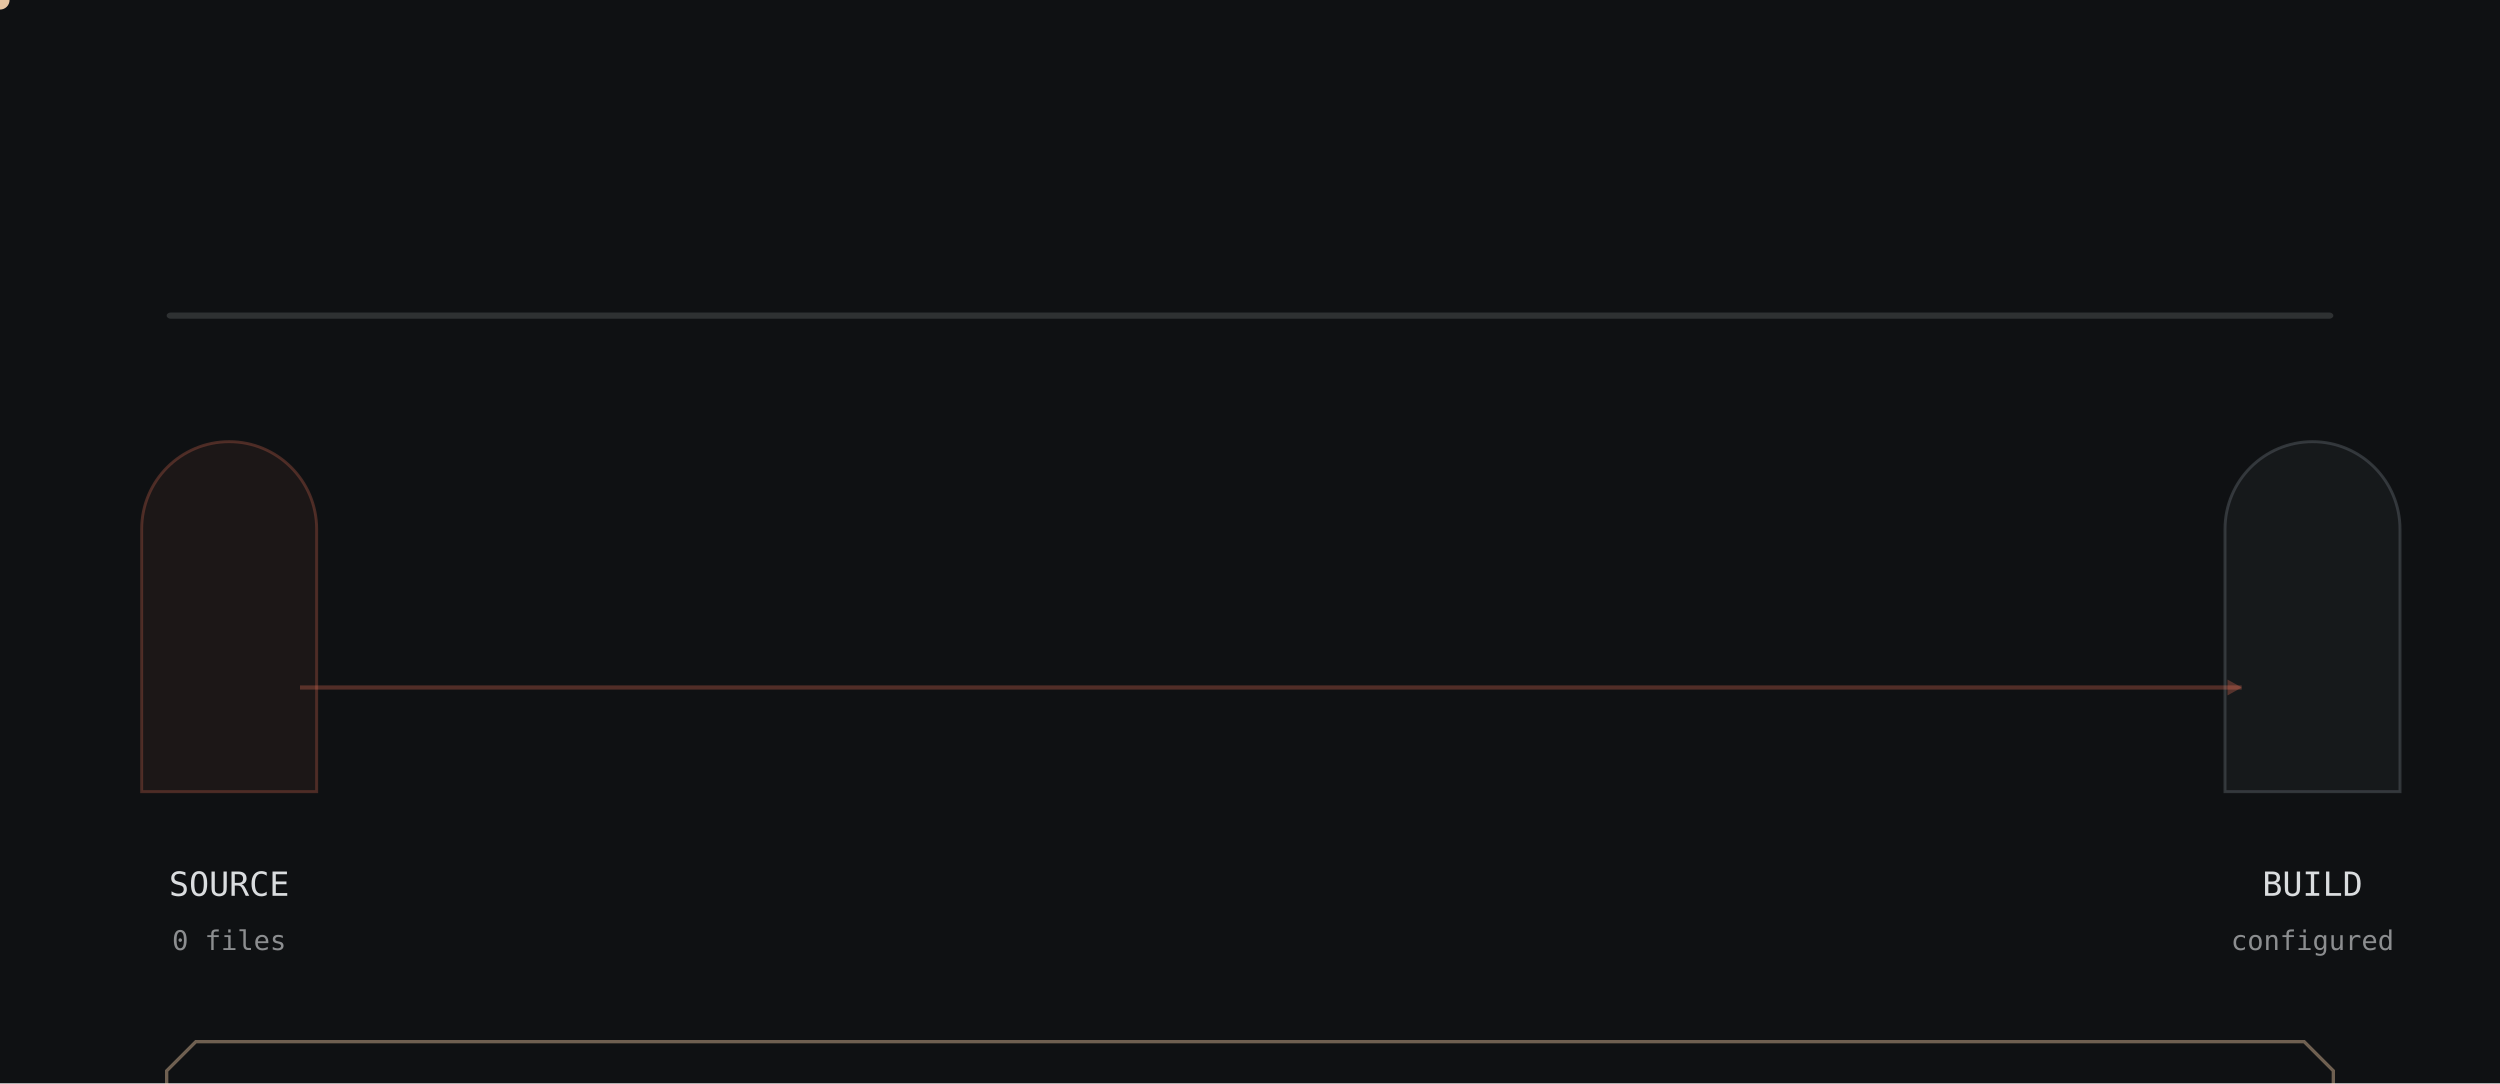
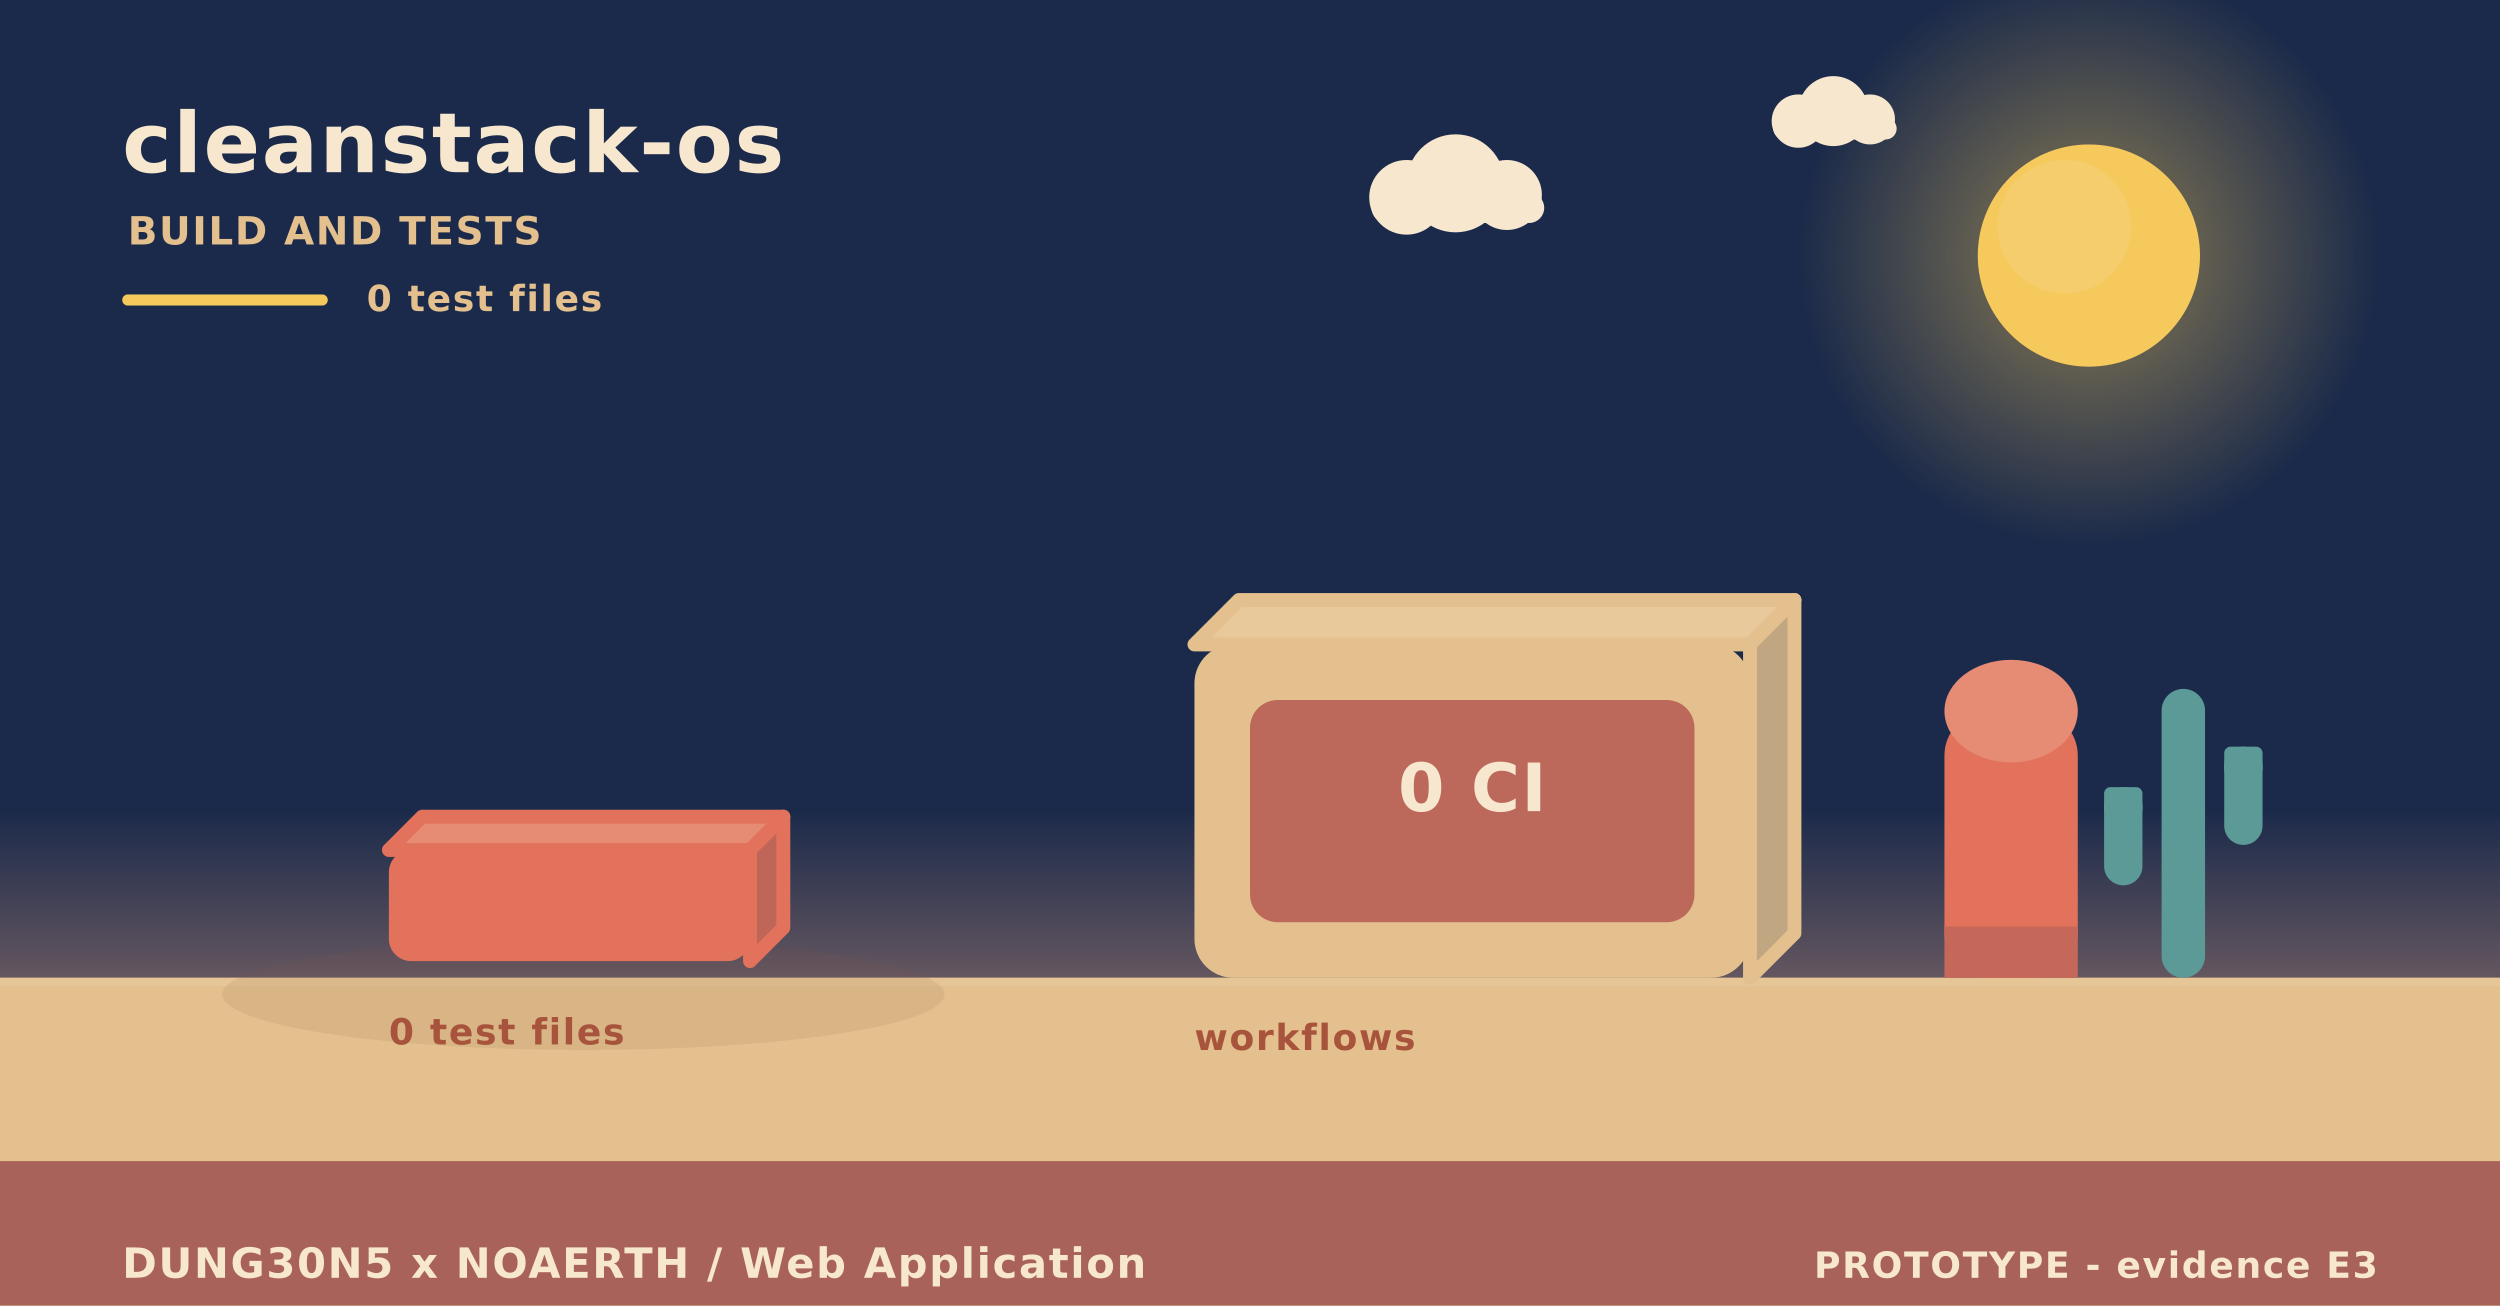
- <svg xmlns="http://www.w3.org/2000/svg" viewBox="0 0 1200 520" width="1200" height="520" role="img" aria-label="cleanstack-os build evidence">
-   <rect width="1200" height="520" fill="#0f1113" />
-   <defs>
-     <linearGradient id="gb" x1="0" y1="0" x2="1" y2="1">
-       <stop offset="0%" stop-color="#ff7a5c" />
-       <stop offset="100%" stop-color="#9aa5b1" />
-     </linearGradient>
-   </defs>
-   <rect x="80.00" y="150.00" width="1040.00" height="3.00" rx="2.00" fill="rgba(241,243,245,0.140)" opacity="1.00" />
-   <path d="M68.00,380.00 L68.00,254.00 A42.00,42.00 0 0 1 152.00,254.00 L152.00,380.00 Z" fill="rgba(255,122,92,0.100)" opacity="0.55" stroke="rgba(255,122,92,0.450)" stroke-width="1.4" />
-   <polygon points="-192.26,189.00 -136.83,221.00 -136.83,157.00 -192.26,125.00" fill="#947d67" opacity="0.95" />
-   <polygon points="-247.68,221.00 -192.26,253.00 -192.26,189.00 -247.68,157.00" fill="#78818a" opacity="0.95" />
-   <polygon points="-192.26,125.00 -136.83,157.00 -192.26,189.00 -247.68,157.00" fill="#ff7a5c" opacity="0.95" />
-   <text x="110" y="430" font-family="ui-monospace,Menlo,monospace" font-size="16" fill="rgba(241,243,245,0.900)" text-anchor="middle">SOURCE</text>
-   <text x="110" y="456" font-family="ui-monospace,Menlo,monospace" font-size="13" fill="rgba(241,243,245,0.550)" text-anchor="middle">0 files</text>
-   <path d="M1068.00,380.00 L1068.00,254.00 A42.00,42.00 0 0 1 1152.00,254.00 L1152.00,380.00 Z" fill="rgba(154,165,177,0.100)" opacity="0.55" stroke="rgba(154,165,177,0.450)" stroke-width="1.4" />
-   <polygon points="673.77,689.00 729.19,721.00 729.19,657.00 673.77,625.00" fill="#947d67" opacity="0.95" />
-   <polygon points="618.34,721.00 673.77,753.00 673.77,689.00 618.34,657.00" fill="#78818a" opacity="0.95" />
-   <polygon points="673.77,625.00 729.19,657.00 673.77,689.00 618.34,657.00" fill="#9aa5b1" opacity="0.95" />
-   <text x="1110" y="430" font-family="ui-monospace,Menlo,monospace" font-size="16" fill="rgba(241,243,245,0.900)" text-anchor="middle">BUILD</text>
-   <text x="1110" y="456" font-family="ui-monospace,Menlo,monospace" font-size="13" fill="rgba(241,243,245,0.550)" text-anchor="middle">configured</text>
-   <line x1="144.00" y1="330.00" x2="1076.00" y2="330.00" stroke="rgba(255,122,92,0.500)" stroke-width="2.00" opacity="0.55" />
-   <polygon points="1076.00,330.00 1069.20,326.20 1069.20,333.80" fill="rgba(255,122,92,0.500)" opacity="0.55" />
-   <g opacity="0.9">
-     <circle cx="0.00" cy="0.00" r="4.60" fill="#ffd8b1" opacity="1.00" />
-     <animateTransform attributeName="transform" type="translate" values="144.00,330.00 1076.00,330.00" dur="3.833s" begin="0.0s" repeatCount="indefinite" />
-     <animateTransform attributeName="transform" type="translate" values="1076.00,330.00 144.00,330.00" dur="3.833s" begin="1.917s" repeatCount="indefinite" />
+ <svg xmlns="http://www.w3.org/2000/svg" width="900" height="470" viewBox="0 0 900 470" role="img" aria-label="cleanstack-os - how it is verified">
+   <linearGradient id="skyb" x1="0" y1="0" x2="0" y2="1">
+     <stop offset="0" stop-color="#1b2a4a" />
+     <stop offset="0.62" stop-color="#1b2a4a" />
+     <stop offset="1" stop-color="#f3ad8a" />
+   </linearGradient>
+   <rect width="900" height="470" fill="url(#skyb)" />
+   <radialGradient id="sunb">
+     <stop offset="0.35" stop-color="#f5c95c" stop-opacity="0.34" />
+     <stop offset="1" stop-color="#f5c95c" stop-opacity="0" />
+   </radialGradient>
+   <circle cx="752" cy="92" r="104" fill="url(#sunb)" />
+   <circle cx="752" cy="92" r="40" fill="#f5c95c" />
+   <circle cx="743.2" cy="81.6" r="24" fill="#f5d27e" opacity="0.5" />
+   <g>
+     <circle cx="524" cy="66" r="17.64" fill="#f6e7ce" />
+     <circle cx="506.36" cy="71.04" r="13.44" fill="#f6e7ce" />
+     <circle cx="542.48" cy="70.2" r="12.6" fill="#f6e7ce" />
+     <rect x="493.76" y="69.36" width="62.16" height="10.92" rx="5.46" fill="#f6e7ce" />
+     <animateTransform attributeName="transform" type="translate" values="0 0;24 0;0 0" dur="36s" begin="0s" repeatCount="indefinite" />
  </g>
-   <path d="M94.00,500.00 H1106.00 L1120.00,514.00 V546.00 L1106.00,560.00 H94.00 L80.00,546.00 V514.00 Z" fill="none" stroke="rgba(255,216,177,0.500)" stroke-width="1.60" opacity="0.80" />
-   <text x="600" y="536" font-family="ui-monospace,Menlo,monospace" font-size="16" fill="rgba(255,216,177,0.950)" text-anchor="middle">no test suite present in this repository — shown as measured, not implied</text>
+   <g>
+     <circle cx="660" cy="40" r="12.6" fill="#f6e7ce" />
+     <circle cx="647.4" cy="43.6" r="9.6" fill="#f6e7ce" />
+     <circle cx="673.2" cy="43" r="9" fill="#f6e7ce" />
+     <rect x="638.4" y="42.4" width="44.4" height="7.8" rx="3.9" fill="#f6e7ce" />
+     <animateTransform attributeName="transform" type="translate" values="0 0;-18 0;0 0" dur="46s" begin="3s" repeatCount="indefinite" />
+   </g>
+   <rect x="0" y="352" width="900" height="118" fill="#e3c08d" />
+   <rect x="0" y="352" width="900" height="3" fill="#e6c596" />
+   <text x="44" y="62" font-family="Verdana,DejaVu Sans,sans-serif" font-size="30" font-weight="700" letter-spacing="0.6" fill="#f6e7ce" text-anchor="start">cleanstack-os</text>
+   <text x="46" y="88" font-family="Verdana,DejaVu Sans,sans-serif" font-size="14" font-weight="700" letter-spacing="0.6" fill="#e3c08d" text-anchor="start">BUILD AND TESTS</text>
+   <rect x="44" y="106" width="74" height="4" rx="2" fill="#f5c95c" />
+   <text x="132" y="112" font-family="Verdana,DejaVu Sans,sans-serif" font-size="13" font-weight="700" letter-spacing="0.6" fill="#e3c08d" text-anchor="start">0 test files</text>
+   <ellipse cx="210" cy="358" rx="130" ry="20" fill="rgba(138,90,68,0.11)" />
+   <g>
+     <path d="M140,306 L270,306 L282,294 L152,294 Z" fill="#e68c74" stroke="#e2725b" stroke-width="5" stroke-linejoin="round" />
+     <path d="M270,306 L282,294 L282,334 L270,346 Z" fill="#c06658" stroke="#e2725b" stroke-width="5" stroke-linejoin="round" />
+     <rect x="140" y="306" width="130" height="40" rx="8" fill="#e2725b" />
+     <animateTransform attributeName="transform" type="translate" values="0 10;0 0" dur="0.8s" begin="0.5s" fill="freeze" />
+   </g>
+   <text x="140" y="376" font-family="Verdana,DejaVu Sans,sans-serif" font-size="13" font-weight="700" letter-spacing="0.6" fill="#a8543c" text-anchor="start">0 test files</text>
+   <path d="M430,232 L630,232 L646,216 L446,216 Z" fill="#e7c99b" stroke="#e3c08d" stroke-width="5" stroke-linejoin="round" />
+   <path d="M630,232 L646,216 L646,336 L630,352 Z" fill="#c1a682" stroke="#e3c08d" stroke-width="5" stroke-linejoin="round" />
+   <rect x="430" y="232" width="200" height="120" rx="14" fill="#e3c08d" />
+   <rect x="450" y="252" width="160" height="80" rx="10" fill="#ba6458" opacity="0.94" />
+   <text x="530" y="292" font-family="Verdana,DejaVu Sans,sans-serif" font-size="24" font-weight="700" letter-spacing="0.6" fill="#f6e7ce" text-anchor="middle">0 CI</text>
+   <text x="430" y="378" font-family="Verdana,DejaVu Sans,sans-serif" font-size="13" font-weight="700" letter-spacing="0.6" fill="#a8543c" text-anchor="start">workflows</text>
+   <rect x="700" y="256" width="48" height="96" rx="16" fill="#e2725b" />
+   <ellipse cx="724" cy="256" rx="24" ry="18.46" fill="#e68c74" />
+   <rect x="700" y="333.54" width="48" height="18.46" fill="#c66859" />
+   <rect x="778.18" y="248" width="15.64" height="104" rx="7.82" fill="#5b9a97" />
+   <rect x="757.48" y="283.36" width="13.8" height="35.36" rx="6.9" fill="#5b9a97" />
+   <rect x="757.48" y="283.36" width="13.8" height="10.4" rx="2.3" fill="#5b9a97" />
+   <rect x="800.72" y="268.8" width="13.8" height="35.36" rx="6.9" fill="#5b9a97" />
+   <rect x="800.72" y="268.8" width="13.8" height="10.4" rx="2.3" fill="#5b9a97" />
+   <rect x="0" y="418" width="900" height="52" rx="0" fill="#a65c56" opacity="0.94" />
+   <text x="44" y="460" font-family="Verdana,DejaVu Sans,sans-serif" font-size="15" font-weight="700" letter-spacing="0.6" fill="#f6e7ce" text-anchor="start">DUNG30N5 x NOAERTH  /  Web Application</text>
+   <text x="856" y="460" font-family="Verdana,DejaVu Sans,sans-serif" font-size="13" font-weight="700" letter-spacing="0.6" fill="#f6e7ce" text-anchor="end">PROTOTYPE  -  evidence E3</text>
</svg>
